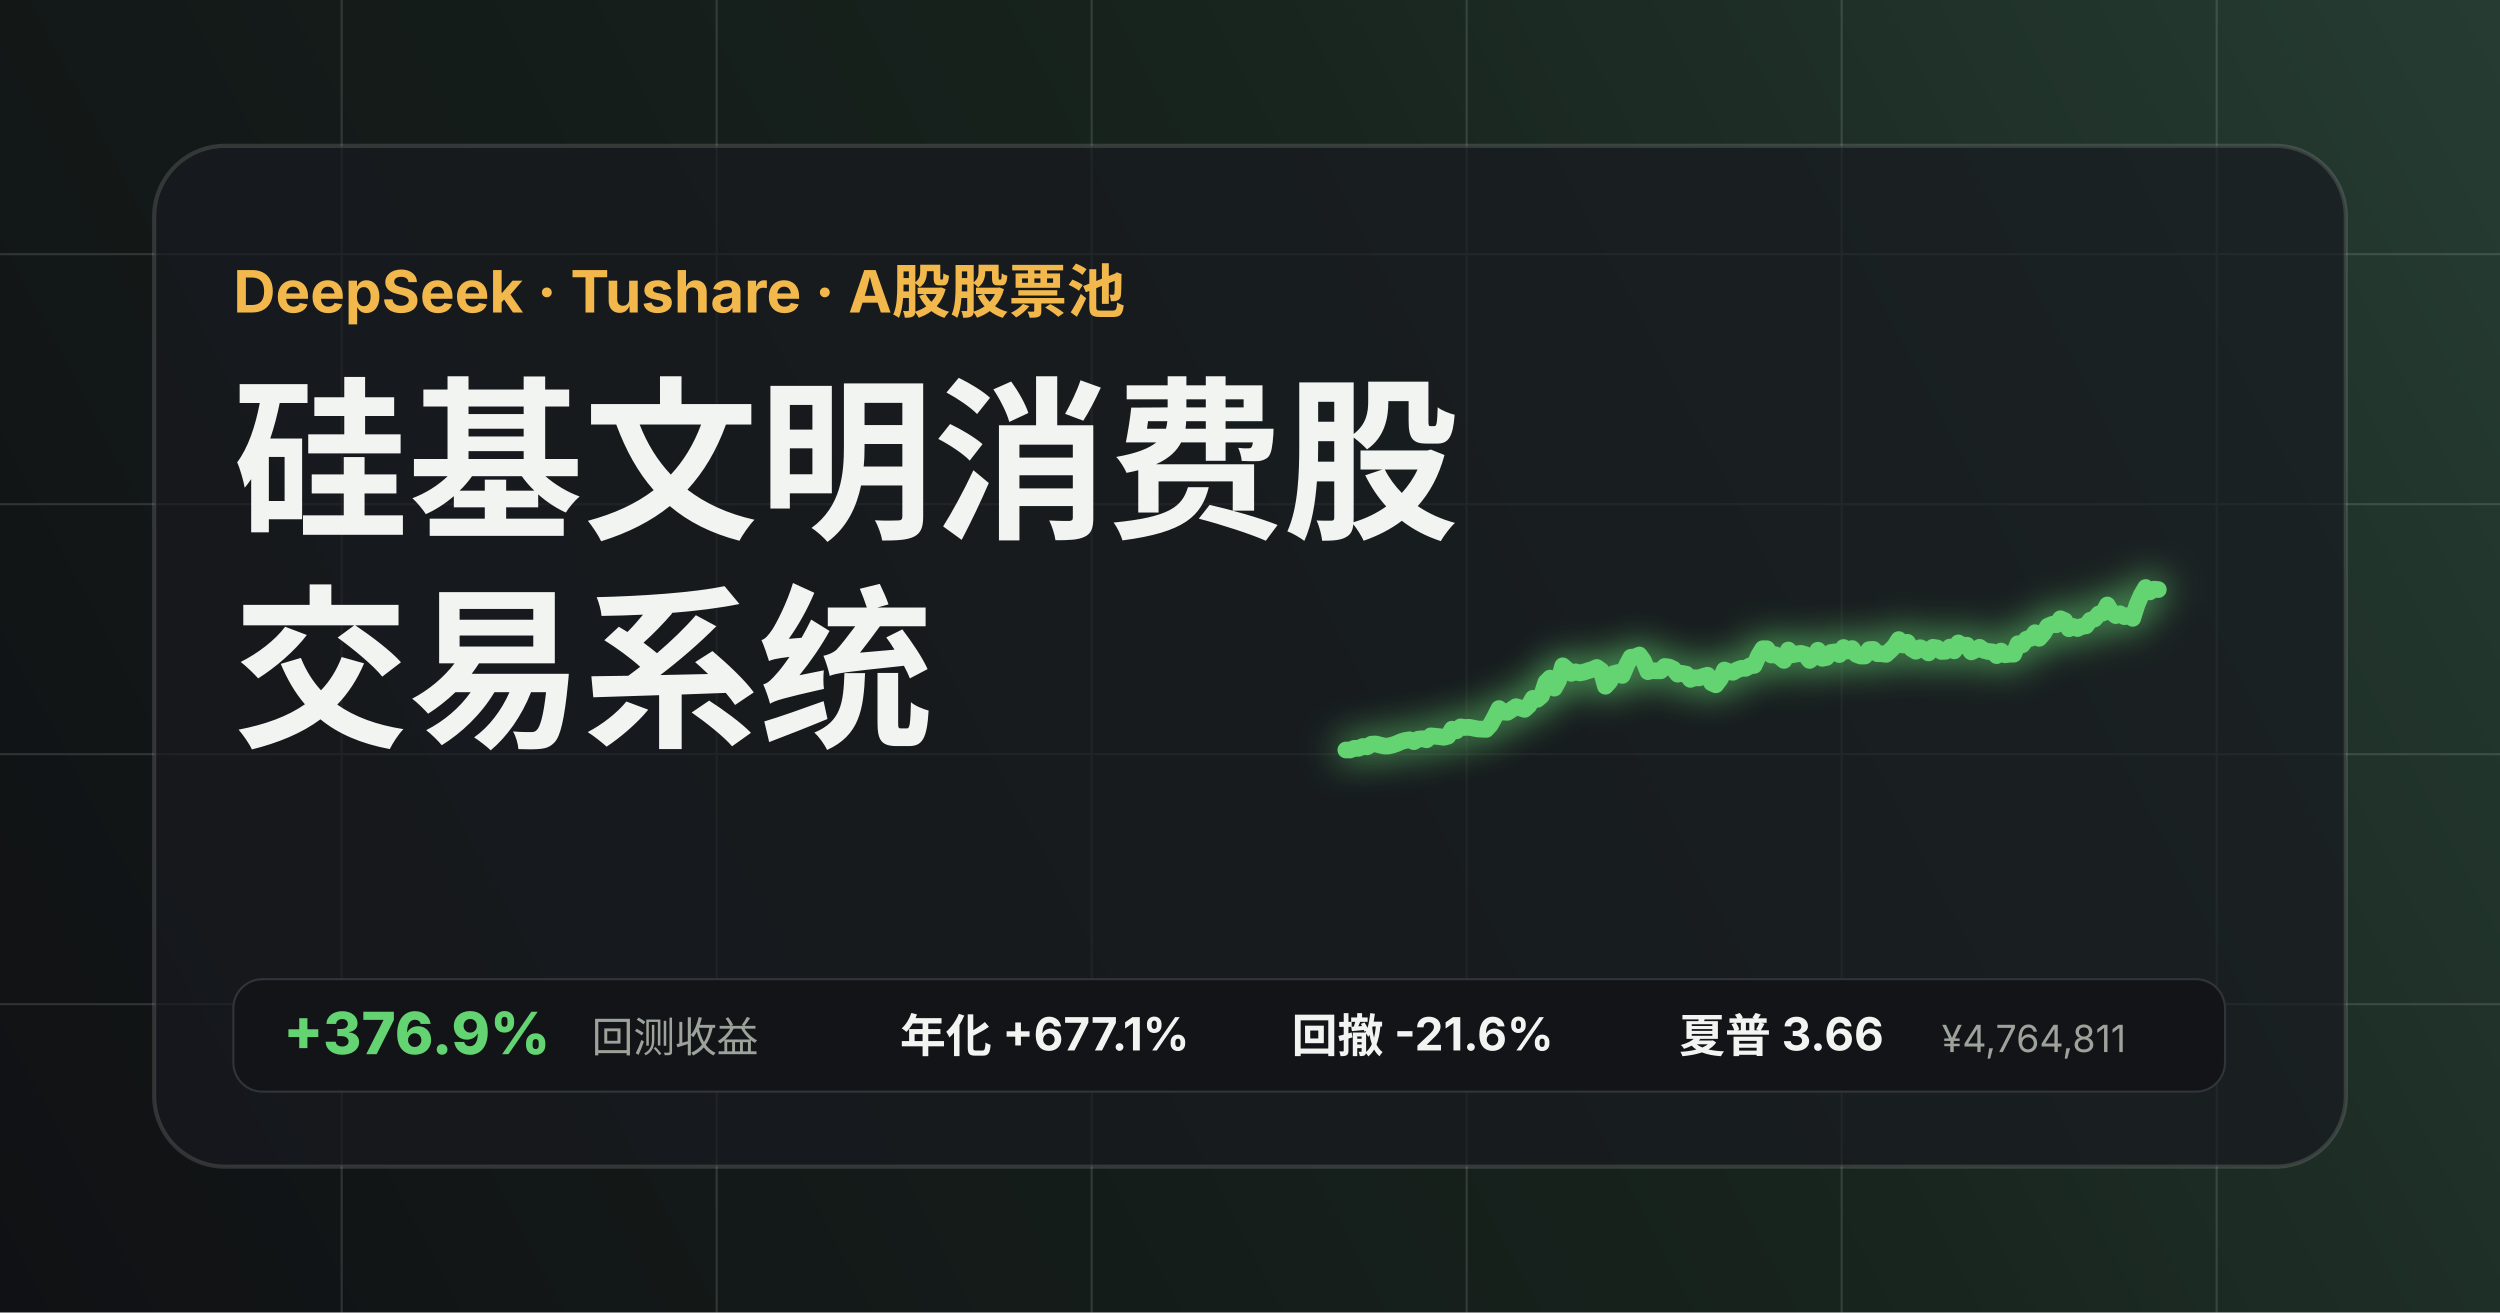
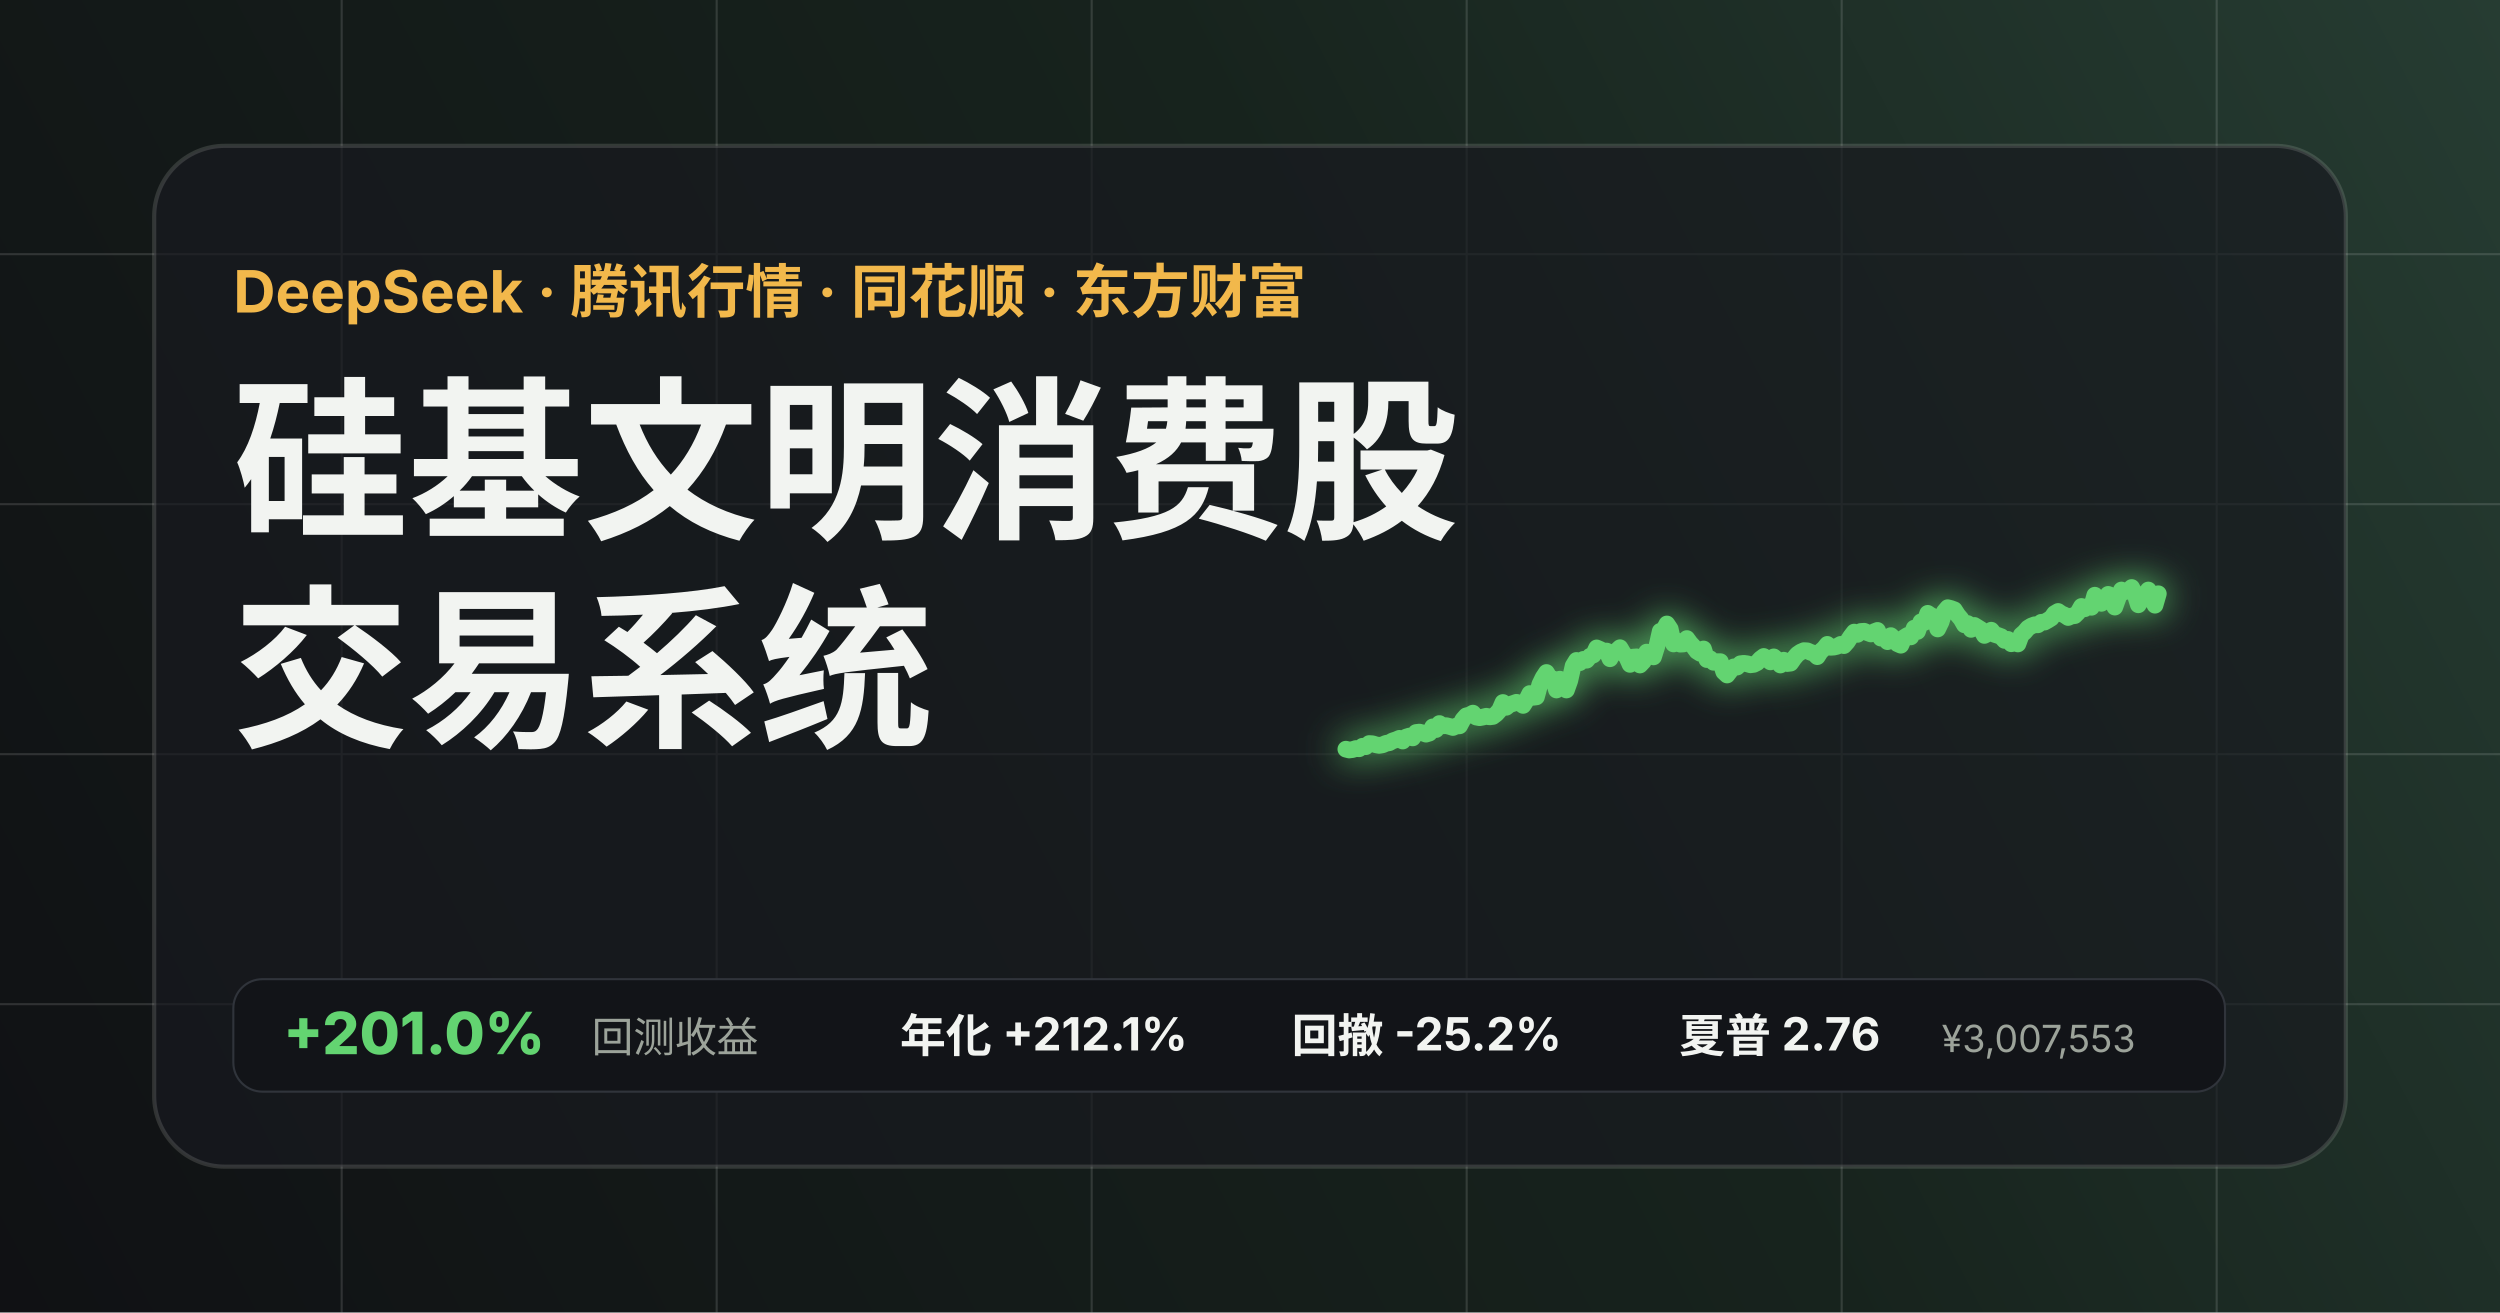
<svg xmlns="http://www.w3.org/2000/svg" viewBox="0 0 1200 630" role="img" aria-label="硅基文明消费股交易系统">
  <defs>
    <linearGradient id="bg" x1="0" y1="630" x2="1200" y2="0" gradientUnits="userSpaceOnUse">
      <stop offset="0" stop-color="#101114" />
      <stop offset=".58" stop-color="#17231d" />
      <stop offset="1" stop-color="#263c32" />
    </linearGradient>
    <filter id="soft-glow" x="-20%" y="-30%" width="140%" height="160%">
      <feGaussianBlur stdDeviation="9" result="blur" />
      <feMerge>
        <feMergeNode in="blur" />
        <feMergeNode in="SourceGraphic" />
      </feMerge>
    </filter>
  </defs>
  <rect width="1200" height="630" fill="url(#bg)" />
  <g opacity=".14" stroke="#f2f4f1" stroke-width="1">
    <path d="M0 122h1200M0 242h1200M0 362h1200M0 482h1200" />
    <path d="M164 0v630M344 0v630M524 0v630M704 0v630M884 0v630M1064 0v630" />
  </g>
  <rect x="74" y="70" width="1052" height="490" rx="34" fill="#181a1f" fill-opacity=".68" stroke="#f2f4f1" stroke-opacity=".14" stroke-width="2" />
-   <text x="112" y="150" fill="#f2b84b" font-family="-apple-system,BlinkMacSystemFont,'Segoe UI','PingFang SC','Microsoft YaHei',sans-serif" font-size="28" font-weight="700">DeepSeek · Tushare · A股股票池</text>
+   <text x="112" y="150" fill="#f2b84b" font-family="-apple-system,BlinkMacSystemFont,'Segoe UI','PingFang SC','Microsoft YaHei',sans-serif" font-size="28" font-weight="700">DeepSeek · 腾讯行情 · 同花顺 · 东方财富</text>
  <text x="112" y="252" fill="#f2f4f1" font-family="-apple-system,BlinkMacSystemFont,'Segoe UI','PingFang SC','Microsoft YaHei',sans-serif" font-size="84" font-weight="850">硅基文明消费股</text>
  <text x="112" y="352" fill="#f2f4f1" font-family="-apple-system,BlinkMacSystemFont,'Segoe UI','PingFang SC','Microsoft YaHei',sans-serif" font-size="84" font-weight="850">交易系统</text>
  <g font-family="-apple-system,BlinkMacSystemFont,'Segoe UI','PingFang SC','Microsoft YaHei',sans-serif">
    <g transform="translate(112 470)">
      <rect width="956" height="54" rx="14" fill="#121418" stroke="#30343b" />
-       <text x="24" y="36" fill="#63d471" font-size="28" font-weight="800">+376.9%</text>
+       <text x="24" y="36" fill="#63d471" font-size="28" font-weight="800">+201.0%</text>
      <text x="172" y="35" fill="#9ca39a" font-size="20">回测收益</text>
-       <text x="320" y="35" fill="#f2f4f1" font-size="22" font-weight="700">年化 +677.1%</text>
-       <text x="508" y="35" fill="#f2f4f1" font-size="22" font-weight="700">回撤 -21.6%</text>
-       <text x="694" y="35" fill="#f2f4f1" font-size="22" font-weight="700">夏普 3.66</text>
-       <text x="820" y="35" fill="#9ca39a" font-size="18">¥4,764,811</text>
+       <text x="320" y="35" fill="#f2f4f1" font-size="22" font-weight="700">年化 +212.1%</text>
+       <text x="508" y="35" fill="#f2f4f1" font-size="22" font-weight="700">回撤 -25.2%</text>
+       <text x="694" y="35" fill="#f2f4f1" font-size="22" font-weight="700">夏普 2.76</text>
+       <text x="820" y="35" fill="#9ca39a" font-size="18">¥3,007,553</text>
    </g>
  </g>
-   <polyline points="646.0,360.0 648.0,360.0 650.1,359.2 652.1,359.2 654.2,358.3 656.2,358.5 658.3,357.2 660.3,357.1 662.3,357.6 664.4,358.1 666.4,358.1 668.5,357.6 670.5,356.9 672.5,356.0 674.6,355.4 676.6,355.1 678.7,356.0 680.7,354.8 682.8,354.6 684.8,355.1 686.8,353.2 688.9,353.4 690.9,353.6 693.0,353.9 695.0,353.4 697.0,350.0 699.1,350.8 701.1,348.9 703.2,349.2 705.2,349.1 707.3,349.5 709.3,349.9 711.3,350.0 713.4,350.1 715.4,347.9 717.5,344.1 719.5,340.1 721.5,341.8 723.6,341.9 725.6,340.6 727.7,339.2 729.7,339.8 731.8,340.5 733.8,338.7 735.8,335.2 737.9,335.7 739.9,334.0 742.0,327.5 744.0,325.5 746.1,330.3 748.1,326.7 750.1,319.6 752.2,321.4 754.2,323.2 756.3,322.5 758.3,323.0 760.3,322.6 762.4,321.9 764.4,321.3 766.5,320.4 768.5,321.8 770.6,329.4 772.6,327.2 774.6,323.3 776.7,322.8 778.7,324.2 780.8,319.3 782.8,315.5 784.8,315.3 786.9,314.4 788.9,317.2 791.0,322.4 793.0,321.9 795.1,322.0 797.1,322.0 799.1,319.9 801.2,320.2 803.2,321.1 805.3,323.6 807.3,323.2 809.4,323.6 811.4,326.1 813.4,325.3 815.5,325.4 817.5,324.7 819.6,324.1 821.6,327.8 823.6,328.7 825.7,325.9 827.7,321.6 829.8,322.4 831.8,322.7 833.9,321.5 835.9,320.8 837.9,320.8 840.0,319.6 842.0,319.4 844.1,314.7 846.1,311.4 848.1,311.4 850.2,314.4 852.2,314.3 854.3,315.3 856.3,317.0 858.4,312.0 860.4,314.3 862.4,313.9 864.5,313.6 866.5,314.2 868.6,317.0 870.6,315.4 872.6,312.1 874.7,316.0 876.7,315.6 878.8,313.2 880.8,312.9 882.9,314.2 884.9,310.8 886.9,312.5 889.0,311.3 891.0,314.1 893.1,314.9 895.1,314.9 897.2,311.8 899.2,311.7 901.2,313.8 903.3,313.8 905.3,314.1 907.4,312.2 909.4,310.2 911.4,307.0 913.5,309.6 915.5,308.3 917.6,311.4 919.6,312.6 921.7,310.9 923.7,311.8 925.7,313.4 927.8,310.7 929.8,311.0 931.9,312.7 933.9,312.6 935.9,310.6 938.0,312.4 940.0,308.6 942.1,310.0 944.1,309.7 946.2,312.9 948.2,312.0 950.2,310.7 952.3,312.2 954.3,312.7 956.4,312.9 958.4,314.7 960.5,312.5 962.5,314.3 964.5,314.0 966.6,314.0 968.6,309.0 970.7,309.5 972.7,306.8 974.7,306.4 976.8,303.7 978.8,306.4 980.9,304.0 982.9,300.6 985.0,299.7 987.0,299.9 989.0,297.0 991.1,297.9 993.1,301.8 995.2,300.7 997.2,301.7 999.2,300.7 1001.3,300.4 1003.3,297.7 1005.4,297.1 1007.4,294.7 1009.5,294.2 1011.5,290.4 1013.5,293.8 1015.6,295.5 1017.6,294.6 1019.7,296.0 1021.7,295.4 1023.7,296.8 1025.8,290.2 1027.8,285.6 1029.9,282.0 1031.9,284.1 1034.0,282.8 1036.0,283.0" fill="none" stroke="#63d471" stroke-width="8" stroke-linecap="round" stroke-linejoin="round" filter="url(#soft-glow)" />
+   <polyline points="646.0,359.6 647.6,360.0 649.2,359.8 650.8,359.3 652.4,359.4 654.0,358.2 655.6,358.4 657.2,356.9 658.8,357.0 660.4,357.5 662.0,357.8 663.7,357.5 665.3,356.8 666.9,356.5 668.5,355.6 670.1,355.1 671.7,354.4 673.3,355.7 674.9,353.8 676.5,353.3 678.1,354.2 679.7,351.6 681.3,351.4 682.9,351.8 684.5,352.4 686.1,351.9 687.7,348.9 689.3,350.2 690.9,347.3 692.5,348.4 694.1,348.3 695.8,348.7 697.4,349.2 699.0,348.5 700.6,348.4 702.2,345.4 703.8,343.6 705.4,343.2 707.0,342.3 708.6,344.2 710.2,344.5 711.8,344.2 713.4,343.8 715.0,344.1 716.6,343.9 718.2,342.7 719.8,340.9 721.4,337.2 723.0,339.5 724.6,338.2 726.2,337.7 727.9,337.1 729.5,337.5 731.1,338.6 732.7,336.1 734.3,332.9 735.9,334.7 737.5,334.5 739.1,328.5 740.7,325.2 742.3,322.8 743.9,325.5 745.5,325.9 747.1,331.2 748.7,326.0 750.3,328.9 751.9,331.2 753.5,326.7 755.1,319.6 756.7,317.0 758.3,318.1 760.0,316.5 761.6,316.9 763.2,315.0 764.8,314.4 766.4,311.0 768.0,311.7 769.6,312.5 771.2,312.5 772.8,316.2 774.4,313.2 776.0,312.4 777.6,310.9 779.2,313.6 780.8,315.3 782.4,318.9 784.0,315.4 785.6,315.3 787.2,319.2 788.8,317.5 790.4,313.0 792.0,314.3 793.7,315.3 795.3,310.2 796.9,303.0 798.5,302.5 800.1,299.5 801.7,301.9 803.3,309.1 804.9,307.6 806.5,309.2 808.1,309.1 809.7,306.5 811.3,308.7 812.9,310.4 814.5,312.6 816.1,313.6 817.7,311.5 819.3,316.6 820.9,316.2 822.5,317.9 824.1,317.6 825.8,317.6 827.4,322.5 829.0,324.0 830.6,321.9 832.2,320.1 833.8,320.2 835.4,318.6 837.0,318.4 838.6,318.6 840.2,319.1 841.8,318.9 843.4,318.1 845.0,316.3 846.6,315.1 848.2,316.4 849.8,317.7 851.4,315.3 853.0,316.7 854.6,319.2 856.2,316.9 857.9,318.5 859.5,318.3 861.1,316.0 862.7,314.1 864.3,313.0 865.9,312.3 867.5,312.4 869.1,313.1 870.7,313.6 872.3,315.2 873.9,312.7 875.5,311.3 877.1,309.3 878.7,310.7 880.3,310.6 881.9,310.2 883.5,309.3 885.1,309.9 886.7,308.1 888.3,305.6 890.0,303.4 891.6,304.5 893.2,303.1 894.8,303.0 896.4,303.7 898.0,304.3 899.6,303.2 901.2,302.6 902.8,306.3 904.4,306.1 906.0,308.0 907.6,305.1 909.2,306.6 910.8,309.0 912.4,309.7 914.0,306.0 915.6,305.0 917.2,305.7 918.8,301.5 920.4,303.1 922.0,298.5 923.7,298.8 925.3,294.4 926.9,295.5 928.5,296.1 930.1,301.9 931.7,298.6 933.3,293.6 934.9,291.7 936.5,292.1 938.1,292.7 939.7,295.2 941.3,297.1 942.9,299.9 944.5,299.3 946.1,302.1 947.7,300.2 949.3,301.2 950.9,302.2 952.5,305.0 954.1,304.2 955.8,302.5 957.4,304.5 959.0,305.0 960.6,305.6 962.2,307.4 963.8,306.9 965.4,309.0 967.0,308.6 968.6,309.1 970.2,304.8 971.8,303.4 973.4,301.5 975.0,300.5 976.6,299.9 978.2,299.9 979.8,298.7 981.4,298.6 983.0,297.7 984.6,296.7 986.2,294.5 987.9,293.5 989.5,294.6 991.1,295.3 992.7,296.4 994.3,295.7 995.9,295.5 997.5,293.9 999.1,291.1 1000.7,292.2 1002.3,291.0 1003.9,291.5 1005.5,285.7 1007.1,288.3 1008.7,289.6 1010.3,287.6 1011.9,285.3 1013.5,285.9 1015.1,291.4 1016.7,287.0 1018.3,283.2 1020.0,284.0 1021.6,283.5 1023.2,282.0 1024.8,285.2 1026.4,290.3 1028.0,287.4 1029.6,285.4 1031.2,283.2 1032.8,287.4 1034.4,290.5 1036.0,285.0" fill="none" stroke="#63d471" stroke-width="8" stroke-linecap="round" stroke-linejoin="round" filter="url(#soft-glow)" />
</svg>
